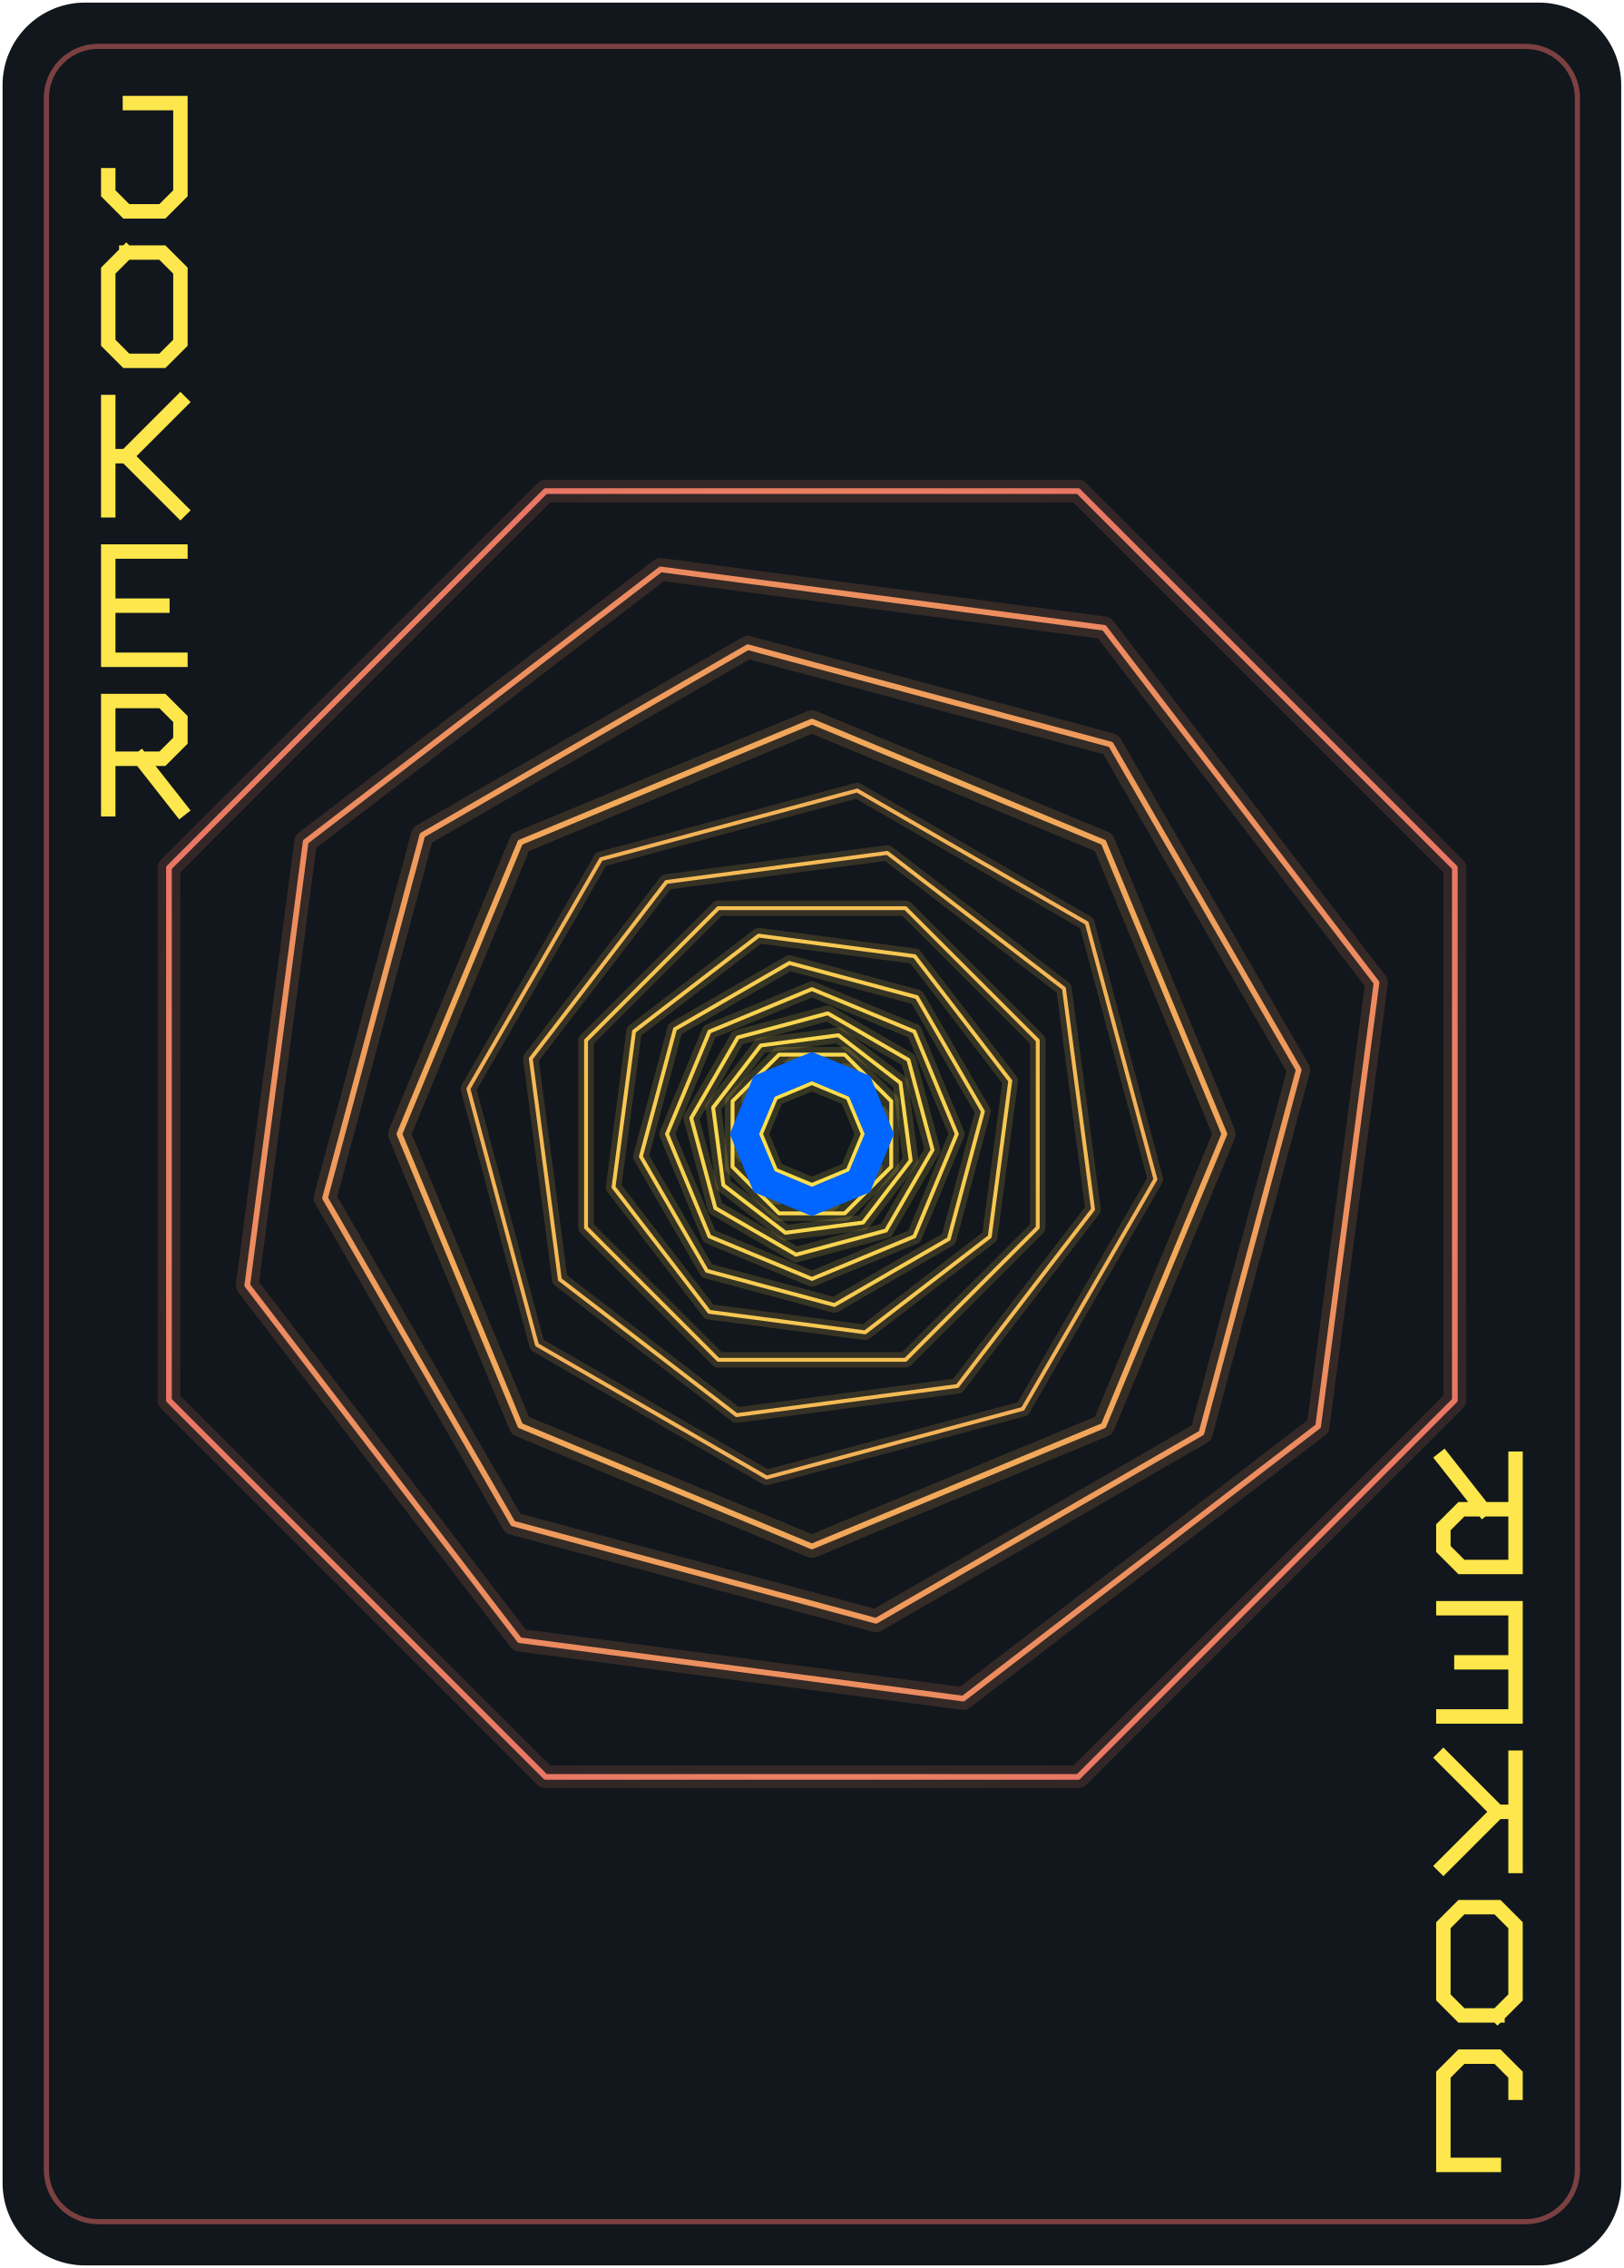
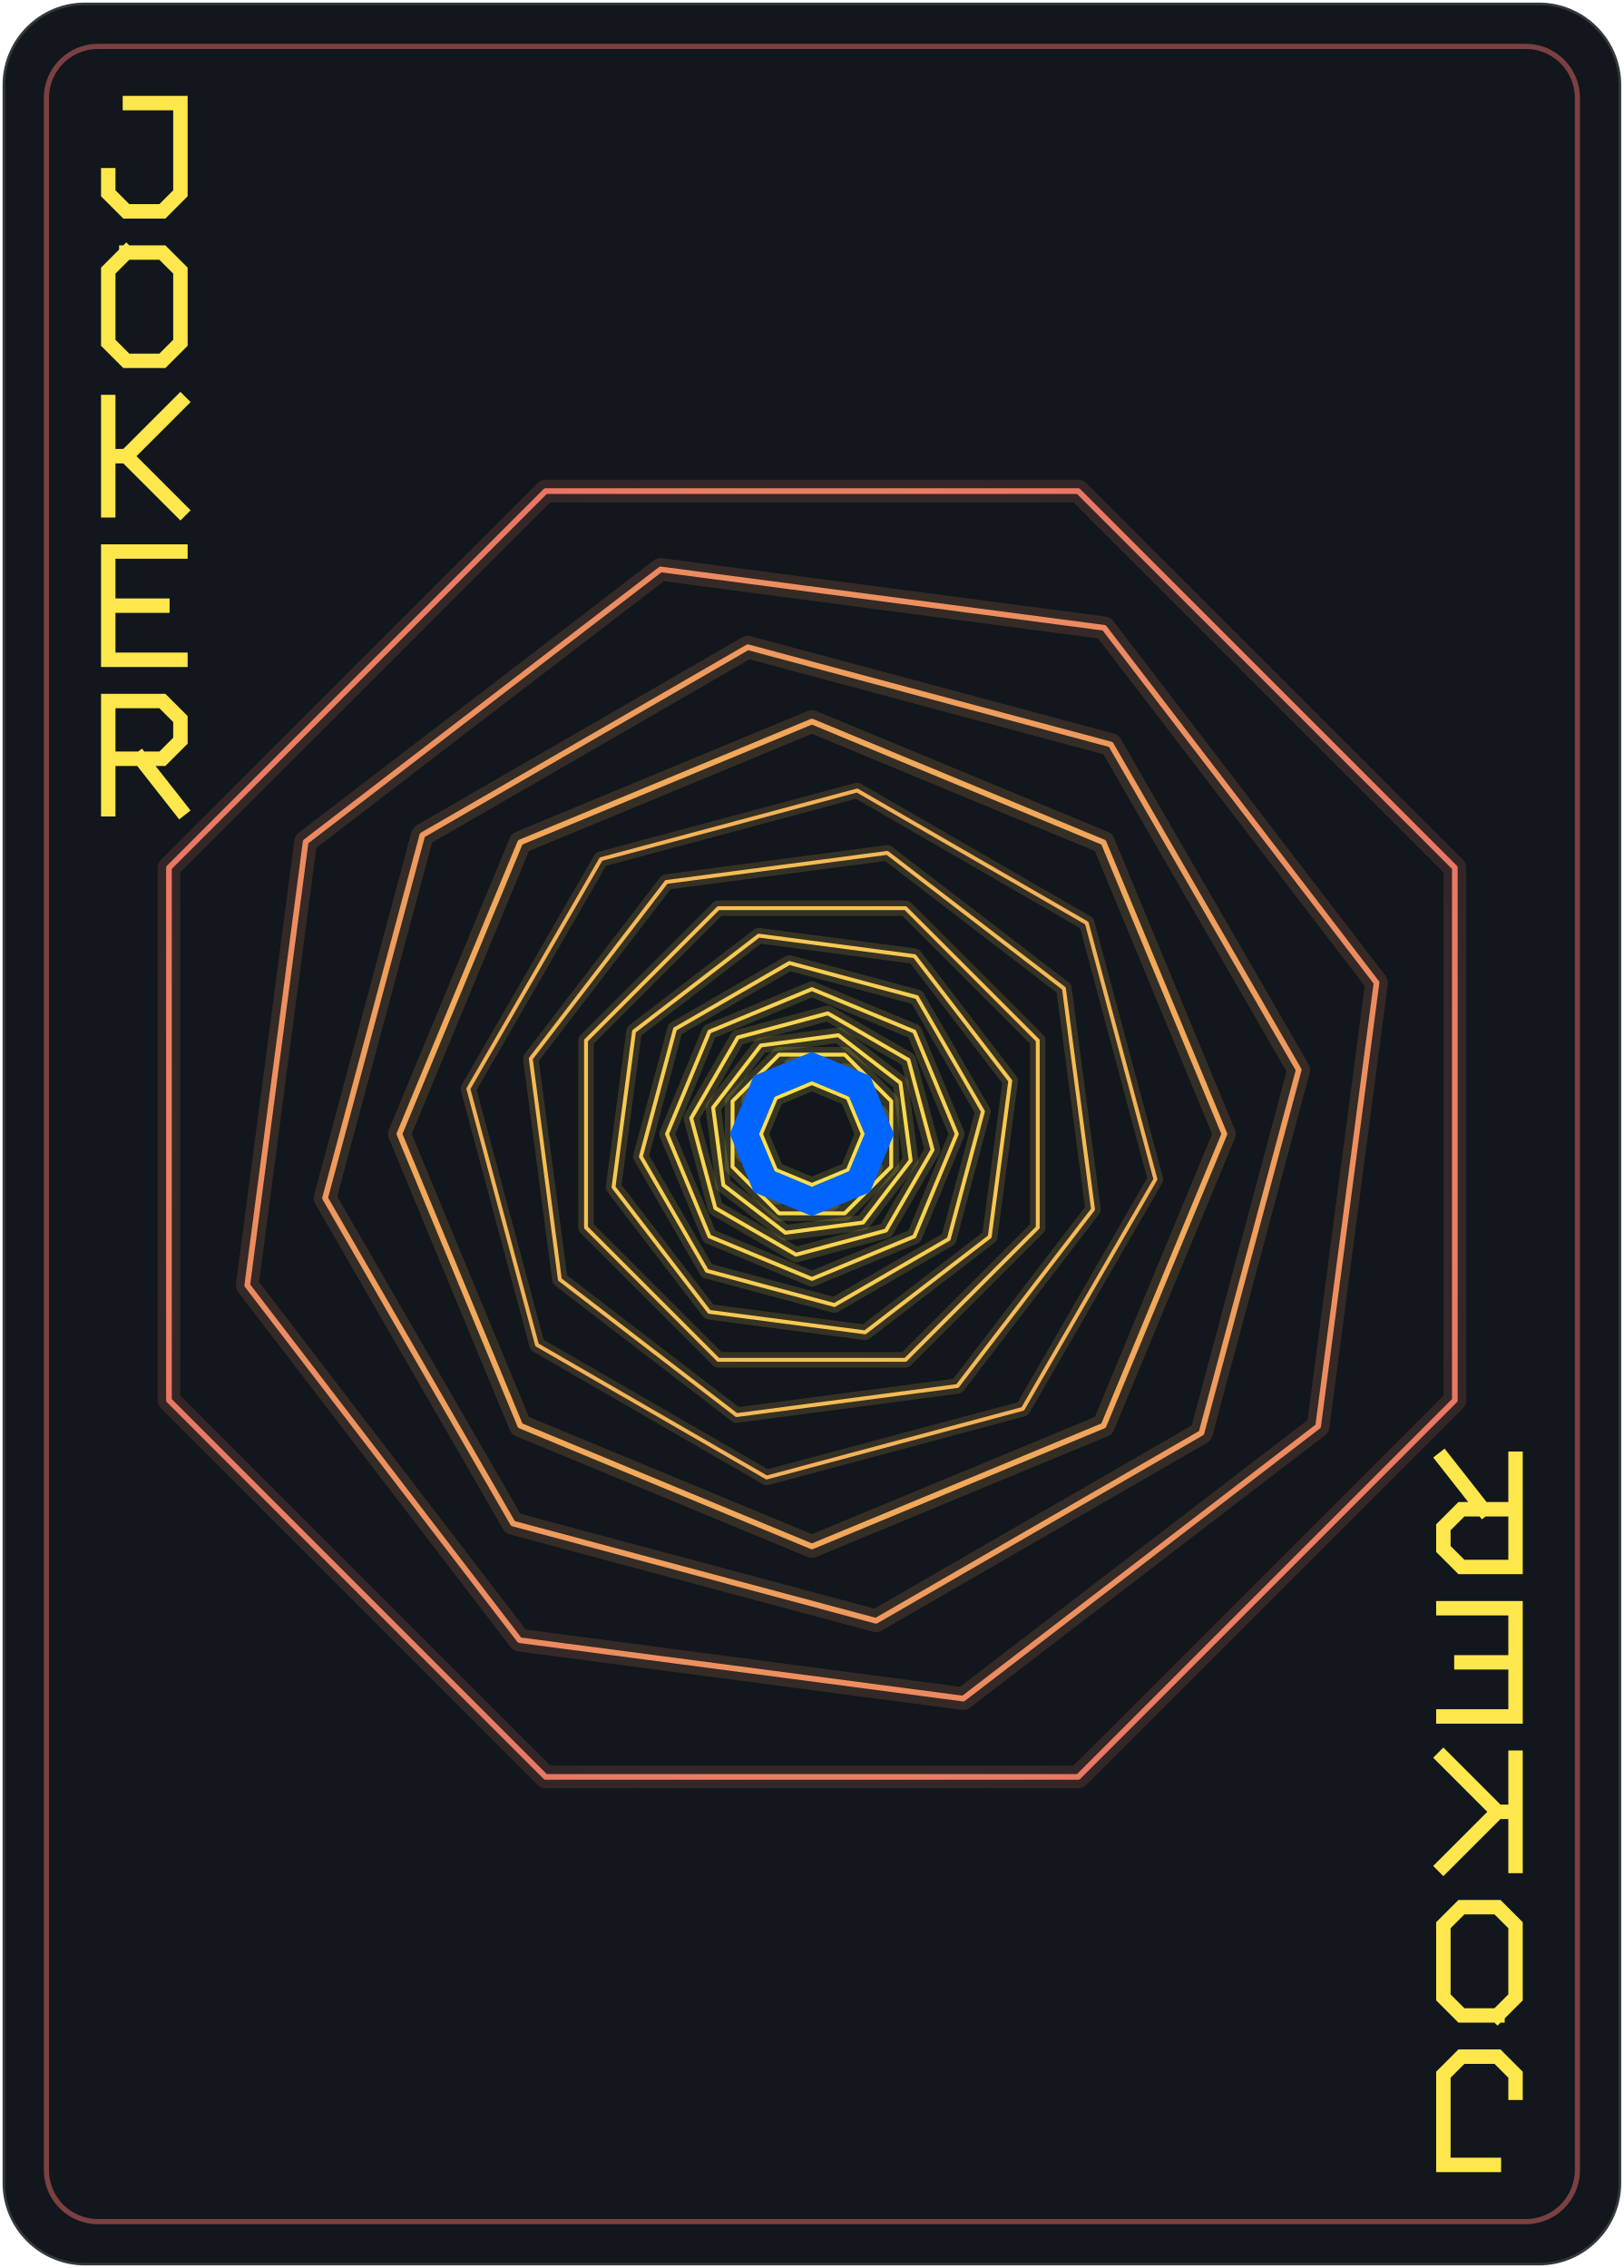
<svg xmlns="http://www.w3.org/2000/svg" class="okt-card" viewBox="0 0 630 880" width="63mm" height="88mm">
  <defs>
    <radialGradient id="okt-joker-red-g" cx="315" cy="440" r="300" gradientUnits="userSpaceOnUse">
      <stop offset="0" stop-color="#fde74c" />
      <stop offset="1" stop-color="#e66a67" />
    </radialGradient>
  </defs>
-   <rect x="1" y="1" width="628" height="878" rx="32" fill="#11171c" />
+   <rect x="1" y="1" width="628" height="878" rx="32" fill="#11171c" stroke="#ffffff24" stroke-width="2" />
  <rect x="18" y="18" width="594" height="844" rx="20" fill="none" stroke="#e66a67" stroke-opacity=".5" stroke-width="2" />
  <path d="M564.45 543.32L418.32 689.45L211.68 689.45L65.55 543.32L65.55 336.68L211.68 190.55L418.32 190.55L564.45 336.68Z" fill="none" stroke="url(#okt-joker-red-g)" stroke-width="8.8" stroke-opacity=".16" stroke-linejoin="round" />
  <path d="M564.45 543.32L418.32 689.45L211.68 689.45L65.55 543.32L65.55 336.68L211.68 190.55L418.32 190.55L564.45 336.68Z" fill="none" stroke="url(#okt-joker-red-g)" stroke-width="2.2" stroke-linejoin="round" />
  <path d="M511.41 553.4L373.7 659.07L201.6 636.41L95.93 498.7L118.59 326.6L256.3 220.93L428.4 243.59L534.07 381.3Z" fill="none" stroke="url(#okt-joker-red-g)" stroke-width="8.8" stroke-opacity=".16" stroke-linejoin="round" />
  <path d="M511.41 553.4L373.7 659.07L201.6 636.41L95.93 498.7L118.59 326.6L256.3 220.93L428.4 243.59L534.07 381.3Z" fill="none" stroke="url(#okt-joker-red-g)" stroke-width="2.2" stroke-linejoin="round" />
  <path d="M466.14 555.98L339.87 628.88L199.02 591.14L126.12 464.87L163.86 324.02L290.13 251.12L430.98 288.86L503.88 415.13Z" fill="none" stroke="url(#okt-joker-red-g)" stroke-width="8.8" stroke-opacity=".16" stroke-linejoin="round" />
  <path d="M466.14 555.98L339.87 628.88L199.02 591.14L126.12 464.87L163.86 324.02L290.13 251.12L430.98 288.86L503.88 415.13Z" fill="none" stroke="url(#okt-joker-red-g)" stroke-width="2.2" stroke-linejoin="round" />
  <path d="M428.16 553.16L315 600.03L201.84 553.16L154.97 440L201.84 326.84L315 279.97L428.16 326.84L475.03 440Z" fill="none" stroke="url(#okt-joker-red-g)" stroke-width="8.8" stroke-opacity=".16" stroke-linejoin="round" />
  <path d="M428.16 553.16L315 600.03L201.84 553.16L154.97 440L201.84 326.84L315 279.97L428.16 326.84L475.03 440Z" fill="none" stroke="url(#okt-joker-red-g)" stroke-width="2.2" stroke-linejoin="round" />
  <path d="M396.83 546.65L297.45 573.28L208.35 521.83L181.72 422.45L233.17 333.35L332.55 306.72L421.65 358.17L448.28 457.55Z" fill="none" stroke="url(#okt-joker-red-g)" stroke-width="6" stroke-opacity=".16" stroke-linejoin="round" />
  <path d="M396.83 546.65L297.45 573.28L208.35 521.83L181.72 422.45L233.17 333.35L332.55 306.72L421.65 358.17L448.28 457.55Z" fill="none" stroke="url(#okt-joker-red-g)" stroke-width="1.5" stroke-linejoin="round" />
  <path d="M371.46 537.79L285.77 549.07L217.21 496.46L205.93 410.77L258.54 342.21L344.23 330.93L412.79 383.54L424.07 469.23Z" fill="none" stroke="url(#okt-joker-red-g)" stroke-width="6" stroke-opacity=".16" stroke-linejoin="round" />
  <path d="M371.46 537.79L285.77 549.07L217.21 496.46L205.93 410.77L258.54 342.21L344.23 330.93L412.79 383.54L424.07 469.23Z" fill="none" stroke="url(#okt-joker-red-g)" stroke-width="1.5" stroke-linejoin="round" />
  <path d="M351.3 527.63L278.7 527.63L227.37 476.3L227.37 403.7L278.7 352.37L351.3 352.37L402.63 403.7L402.63 476.3Z" fill="none" stroke="url(#okt-joker-red-g)" stroke-width="6" stroke-opacity=".16" stroke-linejoin="round" />
  <path d="M351.3 527.63L278.7 527.63L227.37 476.3L227.37 403.7L278.7 352.37L351.3 352.37L402.63 403.7L402.63 476.3Z" fill="none" stroke="url(#okt-joker-red-g)" stroke-width="1.5" stroke-linejoin="round" />
  <path d="M335.62 516.96L275.16 509L238.04 460.62L246 400.16L294.38 363.04L354.84 371L391.96 419.38L384 479.84Z" fill="none" stroke="url(#okt-joker-red-g)" stroke-width="6" stroke-opacity=".16" stroke-linejoin="round" />
  <path d="M335.62 516.96L275.16 509L238.04 460.62L246 400.16L294.38 363.04L354.84 371L391.96 419.38L384 479.84Z" fill="none" stroke="url(#okt-joker-red-g)" stroke-width="1.5" stroke-linejoin="round" />
  <path d="M323.74 506.35L274.26 493.1L248.65 448.74L261.9 399.26L306.26 373.65L355.74 386.9L381.35 431.26L368.1 480.74Z" fill="none" stroke="url(#okt-joker-red-g)" stroke-width="6" stroke-opacity=".16" stroke-linejoin="round" />
  <path d="M323.74 506.35L274.26 493.1L248.65 448.74L261.9 399.26L306.26 373.65L355.74 386.9L381.35 431.26L368.1 480.74Z" fill="none" stroke="url(#okt-joker-red-g)" stroke-width="1.5" stroke-linejoin="round" />
  <path d="M315 496.22L275.25 479.75L258.78 440L275.25 400.25L315 383.78L354.75 400.25L371.22 440L354.75 479.75Z" fill="none" stroke="url(#okt-joker-red-g)" stroke-width="6" stroke-opacity=".16" stroke-linejoin="round" />
  <path d="M315 496.22L275.25 479.75L258.78 440L275.25 400.25L315 383.78L354.75 400.25L371.22 440L354.75 479.75Z" fill="none" stroke="url(#okt-joker-red-g)" stroke-width="1.5" stroke-linejoin="round" />
  <path d="M308.84 486.82L277.54 468.75L268.18 433.84L286.25 402.54L321.16 393.18L352.46 411.25L361.82 446.16L343.75 477.46Z" fill="none" stroke="url(#okt-joker-red-g)" stroke-width="6" stroke-opacity=".16" stroke-linejoin="round" />
  <path d="M308.84 486.82L277.54 468.75L268.18 433.84L286.25 402.54L321.16 393.18L352.46 411.25L361.82 446.16L343.75 477.46Z" fill="none" stroke="url(#okt-joker-red-g)" stroke-width="1.5" stroke-linejoin="round" />
  <path d="M304.73 478.32L280.65 459.83L276.68 429.73L295.17 405.65L325.27 401.68L349.35 420.17L353.32 450.27L334.83 474.35Z" fill="none" stroke="url(#okt-joker-red-g)" stroke-width="6" stroke-opacity=".16" stroke-linejoin="round" />
  <path d="M304.73 478.32L280.65 459.83L276.68 429.73L295.17 405.65L325.27 401.68L349.35 420.17L353.32 450.27L334.83 474.35Z" fill="none" stroke="url(#okt-joker-red-g)" stroke-width="1.5" stroke-linejoin="round" />
  <path d="M302.25 470.78L284.22 452.75L284.22 427.25L302.25 409.22L327.75 409.22L345.78 427.25L345.78 452.75L327.75 470.78Z" fill="none" stroke="url(#okt-joker-red-g)" stroke-width="6" stroke-opacity=".16" stroke-linejoin="round" />
  <path d="M302.25 470.78L284.22 452.75L284.22 427.25L302.25 409.22L327.75 409.22L345.78 427.25L345.78 452.75L327.75 470.78Z" fill="none" stroke="url(#okt-joker-red-g)" stroke-width="1.5" stroke-linejoin="round" />
  <path d="M301.01 464.24L287.96 447.24L290.76 426.01L307.76 412.96L328.99 415.76L342.04 432.76L339.24 453.99L322.24 467.04Z" fill="none" stroke="url(#okt-joker-red-g)" stroke-width="6" stroke-opacity=".16" stroke-linejoin="round" />
  <path d="M301.01 464.24L287.96 447.24L290.76 426.01L307.76 412.96L328.99 415.76L342.04 432.76L339.24 453.99L322.24 467.04Z" fill="none" stroke="url(#okt-joker-red-g)" stroke-width="1.5" stroke-linejoin="round" />
  <path d="M300.69 458.65L291.69 443.07L296.35 425.69L311.93 416.69L329.31 421.35L338.31 436.93L333.65 454.31L318.07 463.31Z" fill="none" stroke="url(#okt-joker-red-g)" stroke-width="6" stroke-opacity=".16" stroke-linejoin="round" />
  <path d="M300.69 458.65L291.69 443.07L296.35 425.69L311.93 416.69L329.31 421.35L338.31 436.93L333.65 454.31L318.07 463.31Z" fill="none" stroke="url(#okt-joker-red-g)" stroke-width="1.5" stroke-linejoin="round" />
  <path d="M301.04 453.96L295.25 440L301.04 426.04L315 420.25L328.96 426.04L334.75 440L328.96 453.96L315 459.75Z" fill="none" stroke="url(#okt-joker-red-g)" stroke-width="6" stroke-opacity=".16" stroke-linejoin="round" />
  <path d="M301.04 453.96L295.25 440L301.04 426.04L315 420.25L328.96 426.04L334.75 440L328.96 453.96L315 459.75Z" fill="none" stroke="url(#okt-joker-red-g)" stroke-width="1.5" stroke-linejoin="round" />
  <path d="m57.714 0 40.905 16.81 16.809 40.904L98.619 98.62l-40.905 16.808L16.808 98.62 0 57.714 16.808 16.81zm0 20.552-26.183 10.98-10.98 26.182 10.98 26.184 26.183 10.98 26.183-10.98 10.98-26.184-10.98-26.183z" fill-rule="evenodd" fill="#0066ff" transform="translate(315 440) scale(0.5517241) translate(-57.714 -57.714)" />
  <path d="M12 0L40 0L40 50L30 60L10 60L0 50L0 40" transform="translate(42 40) scale(0.7)" fill="none" stroke="#fde74c" stroke-width="8" stroke-linejoin="miter" stroke-linecap="square" />
  <path d="M10 0L30 0L40 10L40 50L30 60L10 60L0 50L0 10L10 0" transform="translate(42 98) scale(0.7)" fill="none" stroke="#fde74c" stroke-width="8" stroke-linejoin="miter" stroke-linecap="square" />
  <path d="M0 0L0 60M40 0L10 30L40 60M0 30L10 30" transform="translate(42 156) scale(0.7)" fill="none" stroke="#fde74c" stroke-width="8" stroke-linejoin="miter" stroke-linecap="square" />
  <path d="M40 0L0 0L0 60L40 60M0 30L30 30" transform="translate(42 214) scale(0.7)" fill="none" stroke="#fde74c" stroke-width="8" stroke-linejoin="miter" stroke-linecap="square" />
  <path d="M0 60L0 0L30 0L40 10L40 22L30 32L0 32M18 32L40 60" transform="translate(42 272) scale(0.7)" fill="none" stroke="#fde74c" stroke-width="8" stroke-linejoin="miter" stroke-linecap="square" />
  <g transform="rotate(180 315 440)">
    <path d="M12 0L40 0L40 50L30 60L10 60L0 50L0 40" transform="translate(42 40) scale(0.7)" fill="none" stroke="#fde74c" stroke-width="8" stroke-linejoin="miter" stroke-linecap="square" />
    <path d="M10 0L30 0L40 10L40 50L30 60L10 60L0 50L0 10L10 0" transform="translate(42 98) scale(0.7)" fill="none" stroke="#fde74c" stroke-width="8" stroke-linejoin="miter" stroke-linecap="square" />
    <path d="M0 0L0 60M40 0L10 30L40 60M0 30L10 30" transform="translate(42 156) scale(0.7)" fill="none" stroke="#fde74c" stroke-width="8" stroke-linejoin="miter" stroke-linecap="square" />
    <path d="M40 0L0 0L0 60L40 60M0 30L30 30" transform="translate(42 214) scale(0.7)" fill="none" stroke="#fde74c" stroke-width="8" stroke-linejoin="miter" stroke-linecap="square" />
    <path d="M0 60L0 0L30 0L40 10L40 22L30 32L0 32M18 32L40 60" transform="translate(42 272) scale(0.7)" fill="none" stroke="#fde74c" stroke-width="8" stroke-linejoin="miter" stroke-linecap="square" />
  </g>
</svg>
